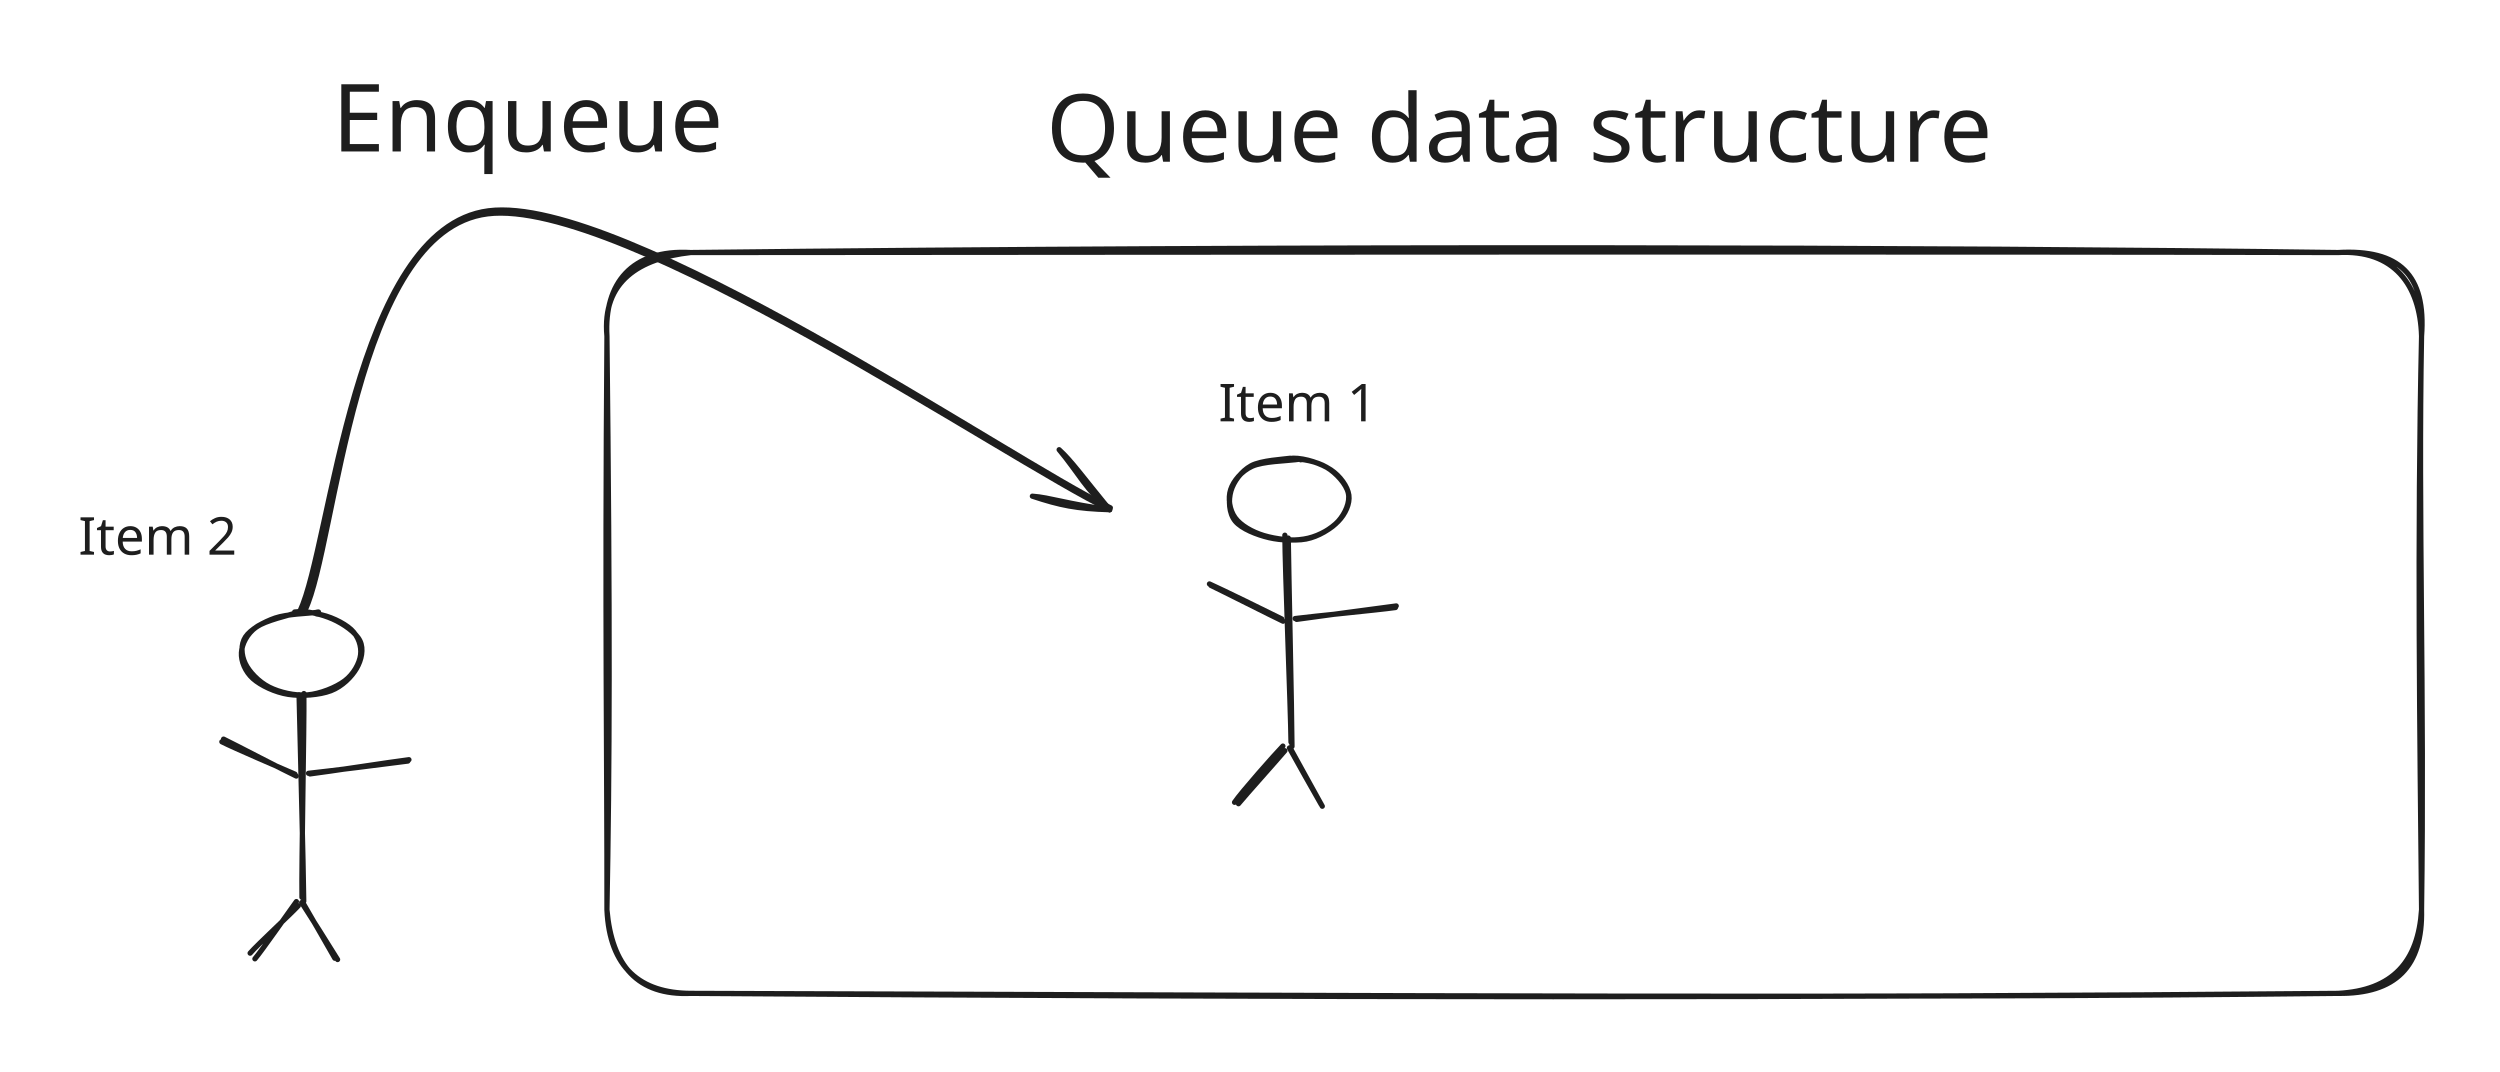
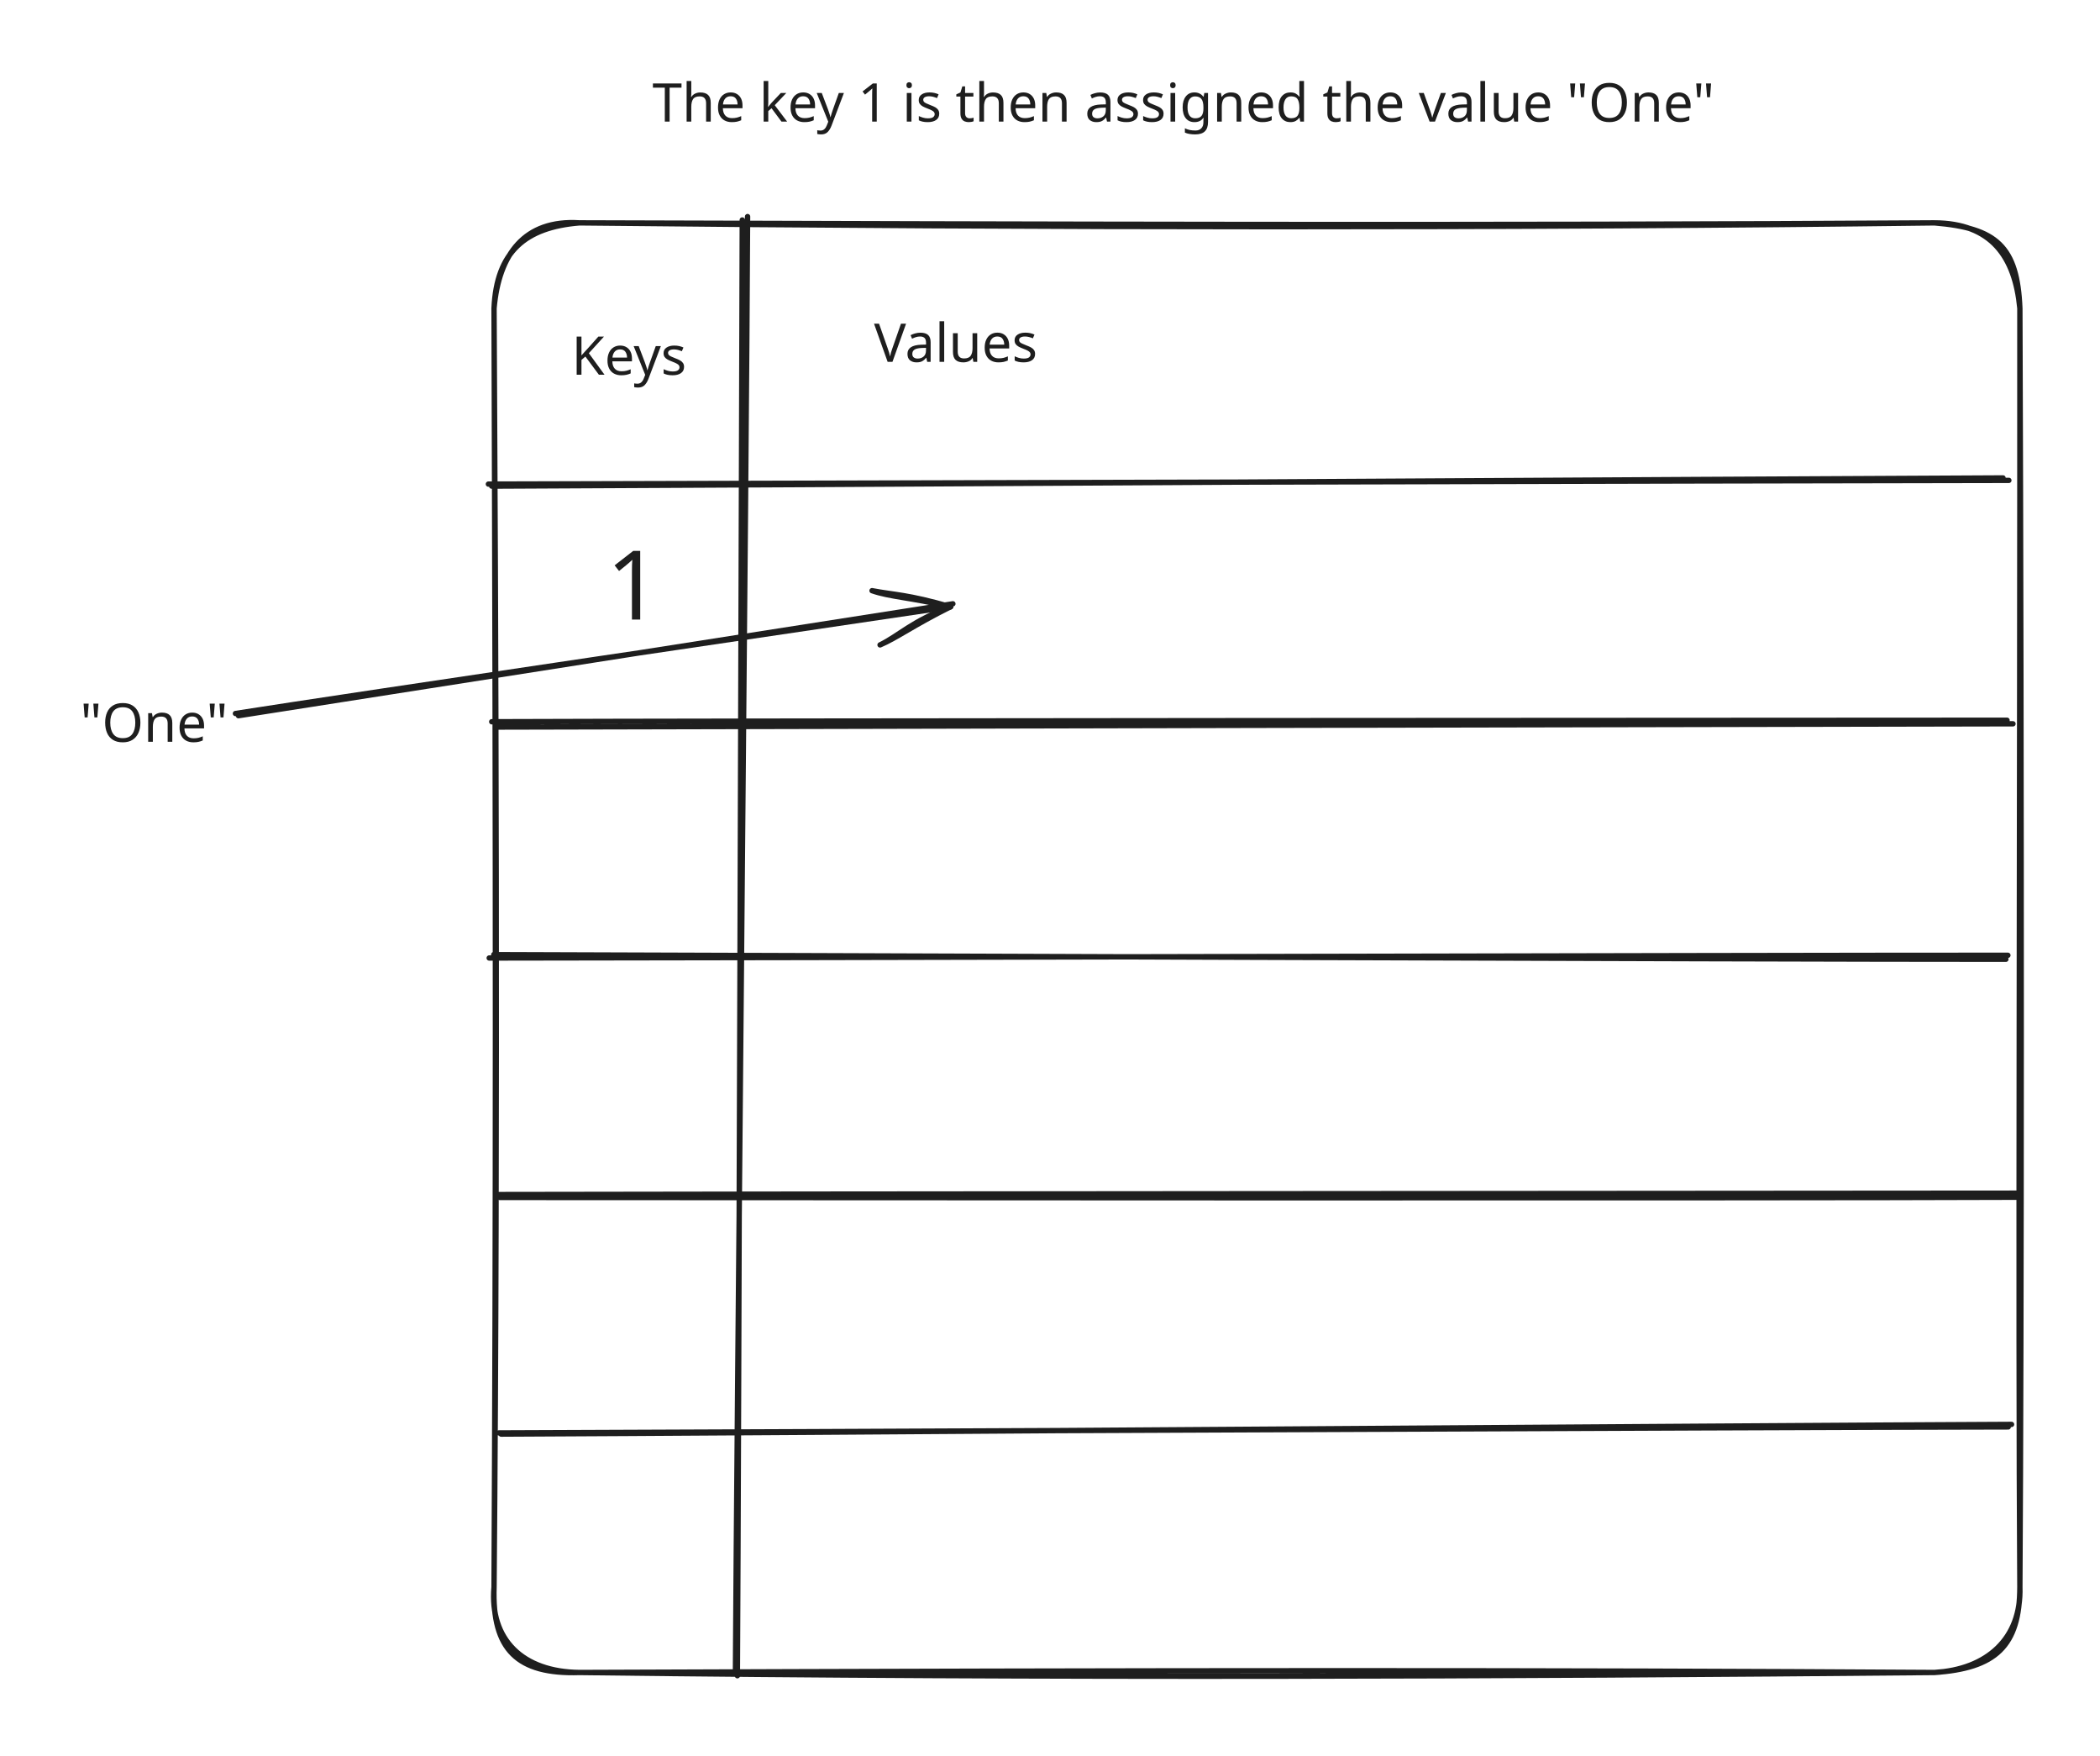
- <svg xmlns="http://www.w3.org/2000/svg" version="1.1" viewBox="0 0 956.124 409.917" width="956.124" height="409.917">
+ <svg xmlns="http://www.w3.org/2000/svg" version="1.1" viewBox="0 0 786.322 657.315" width="786.322" height="657.315">
  
-   eyJ2ZXJzaW9uIjoiMSIsImVuY29kaW5nIjoiYnN0cmluZyIsImNvbXByZXNzZWQiOnRydWUsImVuY29kZWQiOiJ4nO2bW1PjuFx1MDAxMoDf+Vx1MDAxNVx1MDAxNOd18Op+2beQYVx1MDAwMsNwh1x1MDAwMXJqa8skTuKJY1x1MDAxYtvhtsV/35aB2Lk4XHScJHhO4alcdTAwMWFcdTAwMTJJlmV1f61utfLP2vr6RvJcdTAwMTA6XHUwMDFif65vOPdccttzm5F9t/HFlN86UexcdTAwMDY+VJH0e1x1MDAxY/SjRtqykyRh/OdcdTAwMWZ/2GFotd3kOlxiulYj6D3f5nhOz/GTXHUwMDE4XHUwMDFh/lx1MDAxN76vr/+T/p97UOLcJ2nbtDT3XHUwMDE4SkdLXHUwMDBmXHUwMDAyP30kxlx1MDAwMmuCmNCDXHUwMDE2bvxcdTAwMTVcdTAwMWWVOE2obtle7GQ1pmijXHUwMDE1hd522yZVUq2x21jvbSWP37PHtlxczztNXHUwMDFlvHREcVx1MDAwMC+e1cVJXHUwMDE0dJ1cdTAwMGK3mXRe3z5XXnRXXHUwMDE09NtcdTAwMWTfic2b40FpXHUwMDEw2lxyN3kwZVxiXHJKbb+d9pGV3MM3oaXFuGRcdTAwMDJJTCRlWS/mfqK0JVxiU4pcbo4lpWxkXFzVwFx1MDAwYlwiM67/YMf8y0Z2bTe6bVx1MDAxOJ7fXHUwMDFjtElcItuPQztcdTAwMDJJZe3uXt6YIWRRzpXmWlx1MDAwYqSp5IMmXHUwMDFkx213XHUwMDEy0yYri51UXGLYtEQoP2zz0HC3merCX9nUR3bP2TW3+H3Py8+f33yZv6GKa1OxnVOrrKt+2LSfVVx1MDAwMEukXHUwMDExYVx1MDAxY1x0idWg3nP97mh3XtDoTtCaVuAnp+6jkVxuXHUwMDE1Q6Xf7J7rPVxmSTVVYZjG477Td9ZhXGb2Olxiod9I+lFu3k2riue2jXJveE5rWOtcdTAwMTNcdTAwMTd4XHUwMDFiVCdBmNU24Km26zvR+CxcdTAwMDWR23Z92zuba1x1MDAwNPD+zs6ryLBFeE4nYsfUmtfFaeHTl8m4Rk4jedbXXHTMXHUwMDAylYXMXHUwMDEyTYRCXHUwMDFjZdM2i9nT7UonuehcdTAwMWNv1fd+7t1cdTAwMWXtXfVEXFwpN7Oc6CnMUk4sojGXSFxiyjjBfGRgi4NW6MwgXGYoJYpaXHUwMDE0LslcdTAwMTChLFx1MDAwZvIrtJxqMDsss6vvZvZVcTLVoS8lT6tBeapcdTAwMTY7nueG8URcdTAwMWRcdTAwMDZrWqTDgmuMuXjDsuM/8Hr75Ohbq/U1jrbRjXTq3n25VZjCwpJcdTAwMWFujWB1XHUwMDAxXuWQXHUwMDBlM6jWSDCtXGJSknK8NFx1MDAxNWZiXFyDKU5cdTAwMTWYUY644nqSXG5cdTAwMGKBmaRcdTAwMDTxZegwma3Dg3uyu1x1MDAwN+pAmifhUf2m46DavqBcdTAwMGZ74U7jIFx1MDAxM96QhtpRXHUwMDE03G1cZmqeXj6tjJB0NZiEXHUwMDA3xUV4MFx1MDAwZVZcdTAwMDdcdTAwMTRjflx1MDAwYl+r7Pd/XFxcdTAwMWU/fKe3XHUwMDBl2avzi4Mq65dcdTAwMWJcdTAwMGaGiUVcdTAwMDVcdTAwMDDCOSNaIzVEXHUwMDA3J8jikmLOJFwiSnK5NDqQJeBSXHUwMDEyYVxmUp/kk0lV1ORcdTAwMDVcdTAwMTWCpFx1MDAxMjDGnKO9WlSW4rnFiVx1MDAxZCVbrt90/fboLY7fLKjx7DipXHUwMDA2vZ6bwDCOXHUwMDAy109GW6T9VlxmlVx1MDAxZMdcdTAwMWWbXHUwMDBi6LmwLjTdXHLbhuzTeqZf6ZfB57++TG5dIFRzjUk862wt//etzDNduCRiyiQoel6HZkFvbzaPt+JKZfvC33rca+qrINg8LDv01EKUXG5NuCFb84wl04FAq6JcdTAwMWWMj5Ewh/WXYYZcdTAwMDSZwD3JzctrLCaNhJj+XHUwMDA0/fdcdTAwMDG9WNTmXCIku/9/Ylx1MDAxYuL6XCK2wYfiXHUwMDAy3KycXHUwMDA3OIvt5q9ft3eP58f1WlxcJ9+5zy/cw1q52aaaWkJj4zVcblx1MDAwNUo5XHUwMDFjslx0gi2MONYmbFIk55MuXHUwMDFjbZm6tlx1MDAxMCcrRVx1MDAxNJ5ENlx1MDAwNtdcdTAwMWIu8NBcdTAwMDVTXHUwMDEz4zdccrZcdIzU54r+O4FeJHhzbY7JfFHco8LtVVx1MDAwZVx1MDAxYyBKVKZes7Bn9Vv99+XR9cVmv352cvlw5tq7uNzYM8ynhbmcY4tQrVx1MDAxODhSjGu2vJ1cdTAwMWGaMZFtp87y3DGCRVx1MDAwMeeNxCfnZec8XHUwMDEztLk2R2W8IK5cdTAwMDVFo6WvXFwrwalcdTAwMTRvic93LsP+r/Zd2/l+fnZ/clx1MDAxMVx1MDAxZdV+NY7KzTVVxFKISC1cYlCCyVxi1lRZXHUwMDEyg5XVQI8gYnlYk1x0WGNatMS/cE2RMmSLXHUwMDA15Ew+sV5cdTAwMTHWZFxi6zFcdTAwMTG/XHUwMDEx6+dtv1x0XFxcdTAwMTNcXOinYyGQJCxcdTAwMWaVzlx1MDAwMnv6RmQpwU433lx1MDAxNDCtXHUwMDE4olLm8lx1MDAxYs/b0sqikmnNXGLUcba8bWlgdObWXHUwMDFi5nhGokXD3VLyki7gSmbO4ftJz1xy7OVcdTAwMTjA7lx1MDAxY0lcdTAwMTHz0kGjb0a5iSxcbs5cdTAwMTeRXHUwMDA0aVx1MDAwNSpOOZK5Zm07NKO2OCXgXHUwMDFmc1x1MDAwZbOtqCBy7O1XZmVG8V2ooZHTtv42x1RupjtSqMdpf1RcdTAwMTZ1N5dcdTAwMWQrOtWBcaF7glx1MDAwNZNcdTAwMTRcdTAwMTboNySIXHUwMDBmb1x1MDAwMkZcdTAwMGVr3k9cdTAwMTfb+6JGvsrTkrsnjLApVlxmYi5cYkpcdTAwMTRcdTAwMDVdXHUwMDE3XHUwMDAy1J0uzz/BXGZbIHjNpKBYUT4pXzx+qoNRzoxbtYD9hd/lUMe2f2NcdTAwMGVVrPZcdTAwMWPH2ENcdTAwMTdxdGNa0rt4XHUwMDE3kFx0pDVcdTAwMDTK829cdTAwMDLe1OTe+VHdblx1MDAwNNWrw7jfvnLdb7zcWEohLaRcdTAwMTBcdTAwMTWwgDAk6HBWj1FkabPvj5SAoDs3VyXJeXMmNMNcdTAwMTSVMW7AsITzvFx1MDAxZS8jKy2Kd7MwmFvFJMPzZ6hcdTAwMGXvXHUwMDBlt8KdqKfOJW9eeFdb1ejhtuRcbmxObZj0XHUwMDEzU1xcXHUwMDExxEa8Y4EtgWExh1x1MDAwNZZcdTAwMTNcdTAwMDH+8dI0eFx1MDAwMXlpzDlDiH/cXHUwMDExjkWqc5Fz/P9cdTAwMTZcdTAwMDZ/RF6ai+KYmFJcdTAwMDLWXFyI+b3JsG778raShOd271xcXHUwMDFm3n2NXHUwMDFmXHUwMDEzt+TUa2SBYZNcdTAwMTgroTWh2ZPTzS42Qv3ynMn3paVcdTAwMDUoXHUwMDA0WtZxw0/Ol8L5itLSeXBH0eZcdTAwMTJcdTAwMTZcYs7egPZdTZzdX9T9g253v969j1rfq3ZQcrQlxGdcdTAwMTJcdTAwMGJqNjWooiP72IJYmHFcdP4gaCtWS0R7XHUwMDAxaWktXHUwMDExvFx1MDAwZf3k/Hfi/GOy0jnlXHUwMDE5xVx1MDAxZXEgX+e1aFx1MDAxNvZcdTAwMDeV28dDXHUwMDFk78nz89hB/Z81XHUwMDEy/1x1MDAxZJdcdTAwMWN7TadcdTAwMDWimlhEIVx1MDAwNsGgXHUwMDEwIFx1MDAxODoyro/NSpsyhnn+4MAn52XnfDVZaVxiTIu4Jlx1MDAxOCOhdH5cdTAwMDdq5nFcdTAwMTP71K92eyw+OW+xw9ZONdxroZJzLZCFjSHlnFxuQsRIfC4heueUwaRcdTAwMDP1JL/ZVoq8NNZEcKpVKVx1MDAxM9OfZE8me7GJ6cKf6U47PqphXHTTev6d4/3L01x1MDAxZn1R3alw9mOnXHUwMDFiXHUwMDFjd/qt+nHZwVx1MDAxZZnYYbBRYVwieNE/+MNcdTAwMTbBWkNkxFx1MDAxOJ2czpnAtWBcdTAwMTiGzXL25lx1MDAwM/I5WLGc8X9fPoegodIp+ZzdxOmt51x1MDAwZSeuXCKdM/rMubI5WL5cdTAwMGJIXlx1MDAxYziDpVx1MDAwNCjzP1x1MDAwM5h5nvv0WuOd0L+P5G6993jT2uE3Jf9cdC4lhVx1MDAxMWtKJCeFi92CkZTIQlRrJjnSUkDIPlx1MDAwZpLgXHUwMDBlSY00llx1MDAxZppiJVx1MDAwMvN3XHUwMDFkXHUwMDAxeT+S5Fx1MDAwM5Ak70Ry7WXR3bDD8DSBuVx1MDAxYvg1ICy3+TJcdTAwMDHZ8zduXedua7r6rL2gbqByUkfpae3pX1x1MDAxYep2WCJ9
+   eyJ2ZXJzaW9uIjoiMSIsImVuY29kaW5nIjoiYnN0cmluZyIsImNvbXByZXNzZWQiOnRydWUsImVuY29kZWQiOiJ4nO2aW3PaOFx1MDAxNMff8ylcdTAwMTj2dXF1dFffkuaeJr0kaS67O1x1MDAxOVx1MDAwN1xmuFx1MDAxONu1TS670+++xyZFxkBKM5BlZ3CnXHUwMDAxJNk61vn/dI5k/7NRq9Wzx9irv63VvYemXHUwMDFi+K3Eva//npffeUnqRyFW0eJ3XHUwMDFhXHKSZtGym2Vx+vbNXHUwMDFiN46djp/dRlHPaUb94Wle4PW9MEux4Vx1MDAxZvi7Vvun+FvqKPGamVx1MDAxYnZcdTAwMDKvOKGosn0xLqulJ1FY9Cu4XHUwMDAyyrWGUVx1MDAwMz/dxu4yr4W1bTdIPVuTXHUwMDE31Vx1MDAxYmdX71x1MDAxYWHnXHUwMDAzOz2U3y51u/316u7Y9tr2g+A0e1xmXG6r0lxib97WpVlcdTAwMTL1vFx1MDAwYr+VdX+MQKl81llJNOh0Qy/N796aXHUwMDE5xW7Tz1x1MDAxZfMyQkalwyF4W7MlXHUwMDBm+EtS4lx1MDAxOK2N5sA5KLCjUZyvtUMlSCOMMpwppSqGvYuCKMlccvtccrz8nzXt1m32Omhf2Fx1MDAxYbXJXHUwMDEyN0xjN0F32Xb3T7csXHUwMDE0OFxmXHUwMDBmxVx0ZdiVXHUwMDE4teh6fqebXHUwMDE1XHUwMDBloY7EQytcdTAwMDJoqtbWXHUwMDE4r/BcdFx1MDAxMNBSMVlyWW5CfNAq5PGX9UTi9r2D/JRwXHUwMDEwXHUwMDA05eFcZltPw/lDRlZI7Knku73HvP1OSYC2h0HccodCXHUwMDAxRVxmYYRTo4hcdTAwMWTdwFx1MDAwZnvV7oOo2bPa2ij1NaFpPH2qnDnns+SsmFx1MDAwMG7Ql3PLuX9M9/ejm1x1MDAwNpBcdTAwMDdxJq7o39nZfrLaclbAXHUwMDFkRilcdTAwMDdDXHRVUrCKnJUjjCBINudEy6pdi1PzUKhcdTAwMTSxkVx1MDAwMj+maZk7XHUwMDA0XHUwMDBmXHUwMDEwVGilXHJUtWy0XHUwMDAwoSSoZUiZvq6US8PsJtmWXHUwMDFmtvywUz3FXHUwMDBiWzNqXHUwMDAyN83eRf2+n6FcdTAwMTlcdTAwMWYjP8yqLYrrbiZJdN/13ImxwCvPrIvzy9ngkVx1MDAxZvZbzaqr+DH6/tfvU1s3Zrg9PyZcdTAwMWNuL7ZR/vxV4lx1MDAxOVx1MDAxM9XSXHUwMDFmxFPCjaRMMkvBz5B3P3f619utK1x1MDAxNfSPt0867ELstfhqIy/BOFJcYqlcdTAwMDCE0KjPMeSplnlcdTAwMDRTVHJcdTAwMTQtXGJTsWuBXHUwMDAxTKpcIoBcdTAwMDHFeEo12Fx1MDAxMVx1MDAxOEFcdTAwMGbjXHKs40bxi1xiKjFcdTAwMDJaK9fQrzr0M/2eXHUwMDFmjarLXHUwMDE3RD2XM9NWyYVcdTAwMDGQZP601dz2L77tti6vPrb63YNN6vUukrNcdTAwMTWHnoJcdTAwMDNESW1cdTAwMTQzXHUwMDE0bNKTn86UdMBcYlx1MDAwMUpcdTAwMTkhpVpp5qVBX2IyayvWyK+Rn4Z8SV3V1N6g1OkvhPn2o3CjW/6xXHUwMDE5fLqMvr6/Pzu83/tcdTAwMWYsVJF4JfA/Llx1MDAwZithnkvmYD5cdTAwMGb5XHUwMDFhlVJGRMWulUJcdTAwMWWExERcdTAwMDWXIevcfs3888m91NXSUXJcdTAwMGa4hKWY8Vp5/Yz6rV52mF2Lw51oXHUwMDEw7W5+3Vx1MDAxOTT3L71Vp546XHUwMDA171x1MDAxMsE3jNrhyM9cdTAwMTeC5YGeo28kXHUwMDExXHUwMDAwK1x1MDAxZOhBcC11aZJeM79mfirzpFr6g3nDRL65yedHvmdEfNPgjS9tf+vTZlx1MDAxNzJ5XHUwMDE0vVt95DlcdTAwMDdcIlx1MDAxMXoqXHUwMDA12Jt9LFY3xFx1MDAxMVRrRpRmhlx1MDAxYl6xa6WQV0DBcLbO7dfMXHUwMDBmmc+8h2xcdTAwMWHzIGbGeVxcyVx1MDAwYiZcYqPzr+ffv+fX5+dfXHUwMDFlWnTv+m6nfXxzkTSyXHUwMDE1h56b4jFcdTAwMTRlgPKEyr49pabYt0fgtUDhwvLSe85cdTAwMWPOTL5tIPP+SoiMqJ/k3Fx1MDAxOFx1MDAwZYoruYBtu7GK11x1MDAwMbpcdTAwMWSF2an/93DHeKx01+37weOYU1x1MDAwYlx1MDAwNeMgXHUwMDFleY9pfax0M/A7YVx1MDAxMdi89rjIM7/pXHUwMDA2o+osim1tXHUwMDEze3ExXHUwMDEwJpOjXHUwMDEyJX7HXHUwMDBm3eBsao959Ny383DJJ7du6lx1MDAxNbE1XHUwMDFmmlx1MDAxN9FIXHUwMDAxqqUjXHUwMDFhXHUwMDA1M1xmXHUwMDA00fM/RWvvq1C+T2l8s8OPzreussOmXnFcdTAwMWFcdTAwMTWupqk0hFxiXHIghe14XGIjd9Sr7KhL6lx1MDAxMINsXHSCebMwU59cdE/CSHFcdTAwMDZRXHUwMDE0M4NcdTAwMDVE3f9cdTAwMGKNX9xg4L0yj9U+l0kklLZ7KkQyI43kms9cdTAwMGbkTvS5I47UoTnevD65ivcuQ1x1MDAxYa76Mlx1MDAxOFEwuNxXqC4jiansd1x1MDAxM+1oTElwgWkk00bLimGLQ9I4SlxiNEFcdTAwMTHM0EHIKUkxnyBSSENB81x1MDAwNbyU8XJcdTAwMWVcdTAwMTkunXRZqy/gkcmx0md4hNdFXHUwMDExfpFCXHUwMDA2L4uLenaWyiFcdTAwMWZpXGaOc2N4clwi7q5uznd3tHvX6ibbn7iXqlx1MDAxNcdQXHUwMDEzhyomKcGknEs9vlx1MDAxYlx1MDAwNYxcdTAwMTdcdTAwMThcIoeAs5KumLXAXHUwMDFjlYIzXHUwMDA24VxccVx1MDAxMdAkMILy/zRLXHUwMDE1mlxiUVbrUuPiWder9bzHXHUwMDFh1Py0lnW9sOamKcLmtfJftbs8hNX+rH9cYr0/66+L7MssW2aMVdWyXHUwMDEx26ClNkBLr1wi/Yztz/So/3Uv26bZpjiNv102di4jsdpsl5+oXHUwMDE3QVUu711Hrlx1MDAxY1x1MDAwMznAUlx1MDAwMPZT2rd+hl90XHUwMDAy1Vx1MDAwNrPgZeP7VFEr7TmNXHUwMDFjm6V9qj/cdOJt+u1D52CXqsG5O7rBMZ25+XZNfVTz/enbc5NcdTAwMDNmzVx1MDAxMspiX+rk8J9wv1x1MDAxNKSHQz2FaTHz3TDGQFNCfoHp512/kkxjsJvxwvDwNVx1MDAxMTrjjeOFv1xyWkpcdTAwMDZsnkzGbFNTXHUwMDE2spjLXHUwMDBiaugqPiZ+MaqV7eOSYU9v8lx1MDAxZsxcdTAwMTFBXG64m4Pcylx1MDAwNnFw/Fx1MDAxNCZBjDCDy24mZKlZx41cdTAwMGKpOIrnXHUwMDEzLZOEiTxlmrj7V9u6rtK60N3rktLyozEhMnuBjfJnPjtcdTAwMTeXrLtxfJqhs0e+QdH5rafJ1d5X/c737ree52DjaXzzucErVPh94/u/XHUwMDBljkNcdTAwMTEifQ==
  <defs>
    <style class="style-fonts">
      @font-face {
        font-family: "Virgil";
        src: url("https://unpkg.com/@excalidraw/excalidraw@undefined/dist/excalidraw-assets/Virgil.woff2");
      }
      @font-face {
        font-family: "Cascadia";
        src: url("https://unpkg.com/@excalidraw/excalidraw@undefined/dist/excalidraw-assets/Cascadia.woff2");
      }
      @font-face {
        font-family: "Assistant";
        src: url("https://unpkg.com/@excalidraw/excalidraw@undefined/dist/excalidraw-assets/Assistant-Regular.woff2");
      }
    </style>
  </defs>
-   <rect x="0" y="0" width="956.124" height="409.917" fill="transparent" />
-   <g transform="translate(400.1241 33.91658) rotate(0 200.1779 22.5)">
-     <text x="0" y="0" font-family="Virgil, Segoe UI Emoji" font-size="36px" fill="#1e1e1e" text-anchor="start" style="white-space: pre;" direction="ltr" dominant-baseline="text-before-edge">Queue data structure</text>
-   </g>
-   <g stroke-linecap="round" transform="translate(232.1241 96.58326) rotate(0 347 141.6667)">
-     <path d="M32 0 C274.94 -0.2, 516.39 -0.38, 662 0 M32 0 C269.81 -2.72, 508.22 -2.1, 662 0 M662 0 C683.43 -1.19, 693.46 12.36, 694 32 M662 0 C685.49 -1.37, 695.79 8.52, 694 32 M694 32 C692.71 101.48, 695.15 167.89, 694 251.33 M694 32 C692.29 109.53, 693.35 185.51, 694 251.33 M694 251.33 C694.5 273.03, 684.19 283.62, 662 283.33 M694 251.33 C692.74 271.11, 683.07 282.25, 662 283.33 M662 283.33 C490.31 285.27, 318.28 284.23, 32 283.33 M662 283.33 C465.19 285.07, 268.5 284.98, 32 283.33 M32 283.33 C11.76 284.21, 1.85 272.75, 0 251.33 M32 283.33 C12.76 283.23, 0.98 273.56, 0 251.33 M0 251.33 C0.07 194.9, -0.84 141.34, 0 32 M0 251.33 C1.03 196.89, 1.22 141.51, 0 32 M0 32 C-1.14 11.71, 9.46 -1.3, 32 0 M0 32 C-1.96 10.87, 12.64 2.19, 32 0" stroke="#1e1e1e" stroke-width="2" fill="none" />
-   </g>
-   <g stroke-linecap="round" transform="translate(92.36704 234.1982) rotate(0 23 15.66667)">
-     <path d="M20.32 -0.14 C24.8 -0.79, 30.7 0.72, 34.87 2.56 C39.03 4.4, 43.78 7.73, 45.3 10.88 C46.83 14.02, 45.87 18.24, 44.01 21.43 C42.16 24.61, 38.54 28.32, 34.18 29.98 C29.83 31.64, 22.85 32.15, 17.88 31.37 C12.91 30.6, 7.37 28, 4.38 25.34 C1.4 22.67, -0.25 18.66, -0.04 15.38 C0.17 12.09, 2.11 8.18, 5.62 5.64 C9.14 3.1, 18.35 1.08, 21.04 0.15 C23.72 -0.78, 21.73 -0.16, 21.73 0.03 M28.73 0.6 C33.32 1.17, 39.12 3.95, 41.92 6.55 C44.72 9.16, 45.94 12.97, 45.53 16.24 C45.13 19.51, 42.86 23.63, 39.47 26.19 C36.09 28.74, 30.03 31.17, 25.22 31.56 C20.4 31.96, 14.53 30.59, 10.57 28.58 C6.6 26.57, 2.93 22.71, 1.42 19.51 C-0.09 16.31, -0.38 12.29, 1.52 9.4 C3.42 6.51, 8.36 3.73, 12.83 2.17 C17.31 0.62, 25.8 0.38, 28.38 0.05 C30.96 -0.28, 28.32 -0.19, 28.33 0.19" stroke="#1e1e1e" stroke-width="2" fill="none" />
+   <rect x="0" y="0" width="786.322" height="657.315" fill="transparent" />
+   <g stroke-linecap="round" transform="translate(184.989 83.43181) rotate(0 285.6667 271.3333)">
+     <path d="M32 0 C202.6 0.51, 373.01 1.07, 539.33 0 M32 0 C207.14 1.87, 383.04 1.97, 539.33 0 M539.33 0 C562.65 1.93, 570.38 8.77, 571.33 32 M539.33 0 C560.6 0.1, 569.5 12.58, 571.33 32 M571.33 32 C571.41 220.42, 570.63 408.19, 571.33 510.67 M571.33 32 C572.04 220.04, 571.96 408.56, 571.33 510.67 M571.33 510.67 C571.96 530.05, 558.95 541.56, 539.33 542.67 M571.33 510.67 C571.26 532.98, 562.16 541.11, 539.33 542.67 M539.33 542.67 C375.54 544.17, 210.74 544.89, 32 542.67 M539.33 542.67 C397.43 541.77, 256.36 541.81, 32 542.67 M32 542.67 C10.68 542.47, -1.71 530.32, 0 510.67 M32 542.67 C8.72 543.42, -0.8 534.19, 0 510.67 M0 510.67 C1.56 328.12, 0.6 146.69, 0 32 M0 510.67 C0.67 377.52, 0.71 245.01, 0 32 M0 32 C0.92 10.72, 11.79 1.64, 32 0 M0 32 C1.79 11.75, 11.34 -1.3, 32 0" stroke="#1e1e1e" stroke-width="2" fill="none" />
  </g>
  <g stroke-linecap="round">
-     <g transform="translate(115.0337 264.8648) rotate(0 0.3333435 39.33334)">
-       <path d="M-0.66 0.93 C-0.41 14.24, 1.04 67.01, 1.14 79.82 M1.19 0.38 C1.36 13.38, 0.23 65.26, 0.45 78.31" stroke="#1e1e1e" stroke-width="2" fill="none" />
+     <g transform="translate(278.3224 82.76517) rotate(0 -1.333313 272)">
+       <path d="M-0.39 -0.42 C-0.69 90.35, -1.68 454.01, -2.22 544.55 M1.6 -1.69 C1.23 88.73, -2.46 451.85, -2.94 542.72" stroke="#1e1e1e" stroke-width="2" fill="none" />
    </g>
  </g>
  <mask />
  <g stroke-linecap="round">
-     <g transform="translate(115.7004 344.8648) rotate(0 6.333328 11)">
-       <path d="M0.22 0.53 C2.33 4.06, 10.24 17.95, 12.35 21.61 M-0.33 0.33 C1.98 3.88, 11.26 18.56, 13.41 22.11" stroke="#1e1e1e" stroke-width="2" fill="none" />
+     <g transform="translate(183.6557 181.4318) rotate(0 283.6667 -0.6666565)">
+       <path d="M0.44 0.55 C94.9 0.2, 472.02 -2.13, 566.35 -2.52 M-0.78 -0.21 C94.07 -0.42, 473.61 -1.53, 568.54 -1.6" stroke="#1e1e1e" stroke-width="2" fill="none" />
    </g>
  </g>
  <mask />
  <g stroke-linecap="round">
-     <g transform="translate(96.3583 365.3969) rotate(0 8.666656 -9.999969)">
-       <path d="M-0.7 -0.86 C2.18 -4.21, 14.71 -15.69, 17.73 -19 M1.13 1.31 C3.84 -1.86, 14.4 -17.08, 16.99 -20.59" stroke="#1e1e1e" stroke-width="2" fill="none" />
+     <g transform="translate(185.1077 271.3656) rotate(0 283.6667 -0.6666565)">
+       <path d="M-0.99 -1.18 C93.34 -1.56, 471.62 -1.7, 566.4 -1.74 M0.7 0.81 C95.35 0.55, 474.22 -0.25, 568.63 -0.41" stroke="#1e1e1e" stroke-width="2" fill="none" />
    </g>
  </g>
  <mask />
  <g stroke-linecap="round">
-     <g transform="translate(118.367 295.5315) rotate(0 19 -2.333344)">
-       <path d="M0.18 0.46 C6.57 -0.31, 31.75 -4.22, 38.03 -4.99 M-0.39 0.22 C5.96 -0.45, 31.31 -3.59, 37.61 -4.46" stroke="#1e1e1e" stroke-width="2" fill="none" />
+     <g transform="translate(184.1078 359.0323) rotate(0 283.6667 -0.6666565)">
+       <path d="M-0.93 -0.4 C93.85 -0.44, 472.81 -1.46, 567.72 -1.42 M0.78 -1.66 C95.53 -1.4, 472.37 0.11, 566.97 0.07" stroke="#1e1e1e" stroke-width="2" fill="none" />
    </g>
  </g>
  <mask />
  <g stroke-linecap="round">
-     <g transform="translate(85.46948 283.0045) rotate(0 14 6.666656)">
-       <path d="M0.03 -0.33 C4.64 1.9, 23.1 11.58, 27.85 13.8 M-0.62 0.69 C3.89 3.01, 22.5 10.95, 27.35 13.07" stroke="#1e1e1e" stroke-width="2" fill="none" />
+     <g transform="translate(186.7744 448.3656) rotate(0 283.6667 -0.6666565)">
+       <path d="M0.38 -0.09 C95.29 -0.05, 474.13 0.22, 568.53 -0.18 M-0.87 -1.18 C94.06 -1.41, 473.78 -1.6, 568.2 -1.69" stroke="#1e1e1e" stroke-width="2" fill="none" />
    </g>
  </g>
  <mask />
  <g stroke-linecap="round">
-     <g transform="translate(115.0488 232.6667) rotate(0 154.3333 -75.66669)">
-       <path d="M-0.32 1.02 C11.63 -24.2, 20.14 -145.47, 71.79 -152.05 C123.44 -158.62, 270.1 -57.55, 309.6 -38.46 M1.71 0.51 C13.6 -24.51, 20.16 -144.51, 71.43 -150.88 C122.7 -157.25, 269.72 -56.8, 309.33 -37.73" stroke="#1e1e1e" stroke-width="2" fill="none" />
-     </g>
-     <g transform="translate(115.0488 232.6667) rotate(0 154.3333 -75.66669)">
-       <path d="M279.78 -42.9 C290.45 -39.37, 296.58 -38.11, 309.33 -37.73 M279.78 -42.9 C286.46 -42.42, 292.94 -39.95, 309.33 -37.73" stroke="#1e1e1e" stroke-width="2" fill="none" />
-     </g>
-     <g transform="translate(115.0488 232.6667) rotate(0 154.3333 -75.66669)">
-       <path d="M290.02 -60.68 C297.46 -51.76, 300.47 -45.07, 309.33 -37.73 M290.02 -60.68 C294.6 -56.55, 298.96 -50.4, 309.33 -37.73" stroke="#1e1e1e" stroke-width="2" fill="none" />
+     <g transform="translate(186.4411 535.6989) rotate(0 283.6667 -0.6666565)">
+       <path d="M1.19 1.16 C95.59 0.76, 472.41 -2.06, 566.76 -2.47 M0.36 0.72 C94.51 0.44, 471.16 -1.42, 565.52 -1.53" stroke="#1e1e1e" stroke-width="2" fill="none" />
    </g>
  </g>
  <mask />
-   <g transform="translate(127.0488 30) rotate(0 70.50597 22.5)">
-     <text x="0" y="0" font-family="Virgil, Segoe UI Emoji" font-size="36px" fill="#1e1e1e" text-anchor="start" style="white-space: pre;" direction="ltr" dominant-baseline="text-before-edge">Enqueue</text>
+   <g transform="translate(213.9889 124.7652) rotate(0 21.71998 12.5)">
+     <text x="0" y="0" font-family="Virgil, Segoe UI Emoji" font-size="20px" fill="#1e1e1e" text-anchor="start" style="white-space: pre;" direction="ltr" dominant-baseline="text-before-edge">Keys</text>
  </g>
-   <g stroke-linecap="round" transform="translate(469.7471 175.2388) rotate(0 23 15.66667)">
-     <path d="M24.75 -0.01 C29.52 -0.06, 35.65 2.08, 39.21 4.43 C42.77 6.78, 45.66 10.81, 46.13 14.1 C46.6 17.39, 44.78 21.37, 42.04 24.17 C39.31 26.98, 34.48 30.02, 29.74 30.92 C25 31.82, 18.14 30.93, 13.62 29.57 C9.1 28.21, 4.73 25.68, 2.62 22.75 C0.5 19.82, -0.18 15.26, 0.91 11.98 C1.99 8.71, 5 5, 9.11 3.1 C13.21 1.2, 22.41 1.02, 25.52 0.6 C28.62 0.19, 27.73 0.38, 27.72 0.62 M23.69 0.3 C28.24 0.08, 33.86 1.27, 37.56 3.44 C41.27 5.62, 45.15 9.93, 45.91 13.36 C46.68 16.79, 44.7 21.15, 42.14 24.03 C39.59 26.9, 35.03 29.53, 30.6 30.59 C26.18 31.65, 20.27 31.49, 15.61 30.4 C10.95 29.31, 5.07 27.01, 2.64 24.04 C0.21 21.06, 0.02 16.06, 1.03 12.54 C2.05 9.01, 4.93 4.99, 8.71 2.9 C12.49 0.81, 21.32 0.38, 23.71 0.02 C26.11 -0.34, 23.13 0.42, 23.08 0.75" stroke="#1e1e1e" stroke-width="2" fill="none" />
+   <g transform="translate(327.269 119.9318) rotate(0 31.04997 12.5)">
+     <text x="0" y="0" font-family="Virgil, Segoe UI Emoji" font-size="20px" fill="#1e1e1e" text-anchor="start" style="white-space: pre;" direction="ltr" dominant-baseline="text-before-edge">Values</text>
+   </g>
+   <g transform="translate(226.9403 204) rotate(0 4.877998 22.5)">
+     <text x="0" y="0" font-family="Virgil, Segoe UI Emoji" font-size="36px" fill="#1e1e1e" text-anchor="start" style="white-space: pre;" direction="ltr" dominant-baseline="text-before-edge">1</text>
+   </g>
+   <g transform="translate(244.2736 30) rotate(0 210.7998 12.5)">
+     <text x="0" y="0" font-family="Virgil, Segoe UI Emoji" font-size="20px" fill="#1e1e1e" text-anchor="start" style="white-space: pre;" direction="ltr" dominant-baseline="text-before-edge">The key 1 is then assigned the value "One"</text>
+   </g>
+   <g transform="translate(30 262.1701) rotate(0 23.95998 12.5)">
+     <text x="0" y="0" font-family="Virgil, Segoe UI Emoji" font-size="20px" fill="#1e1e1e" text-anchor="start" style="white-space: pre;" direction="ltr" dominant-baseline="text-before-edge">"One"</text>
  </g>
  <g stroke-linecap="round">
-     <g transform="translate(492.4137 205.9054) rotate(0 0.3333435 39.33334)">
-       <path d="M0.29 -0.12 C0.44 13.03, 1.66 66.27, 1.71 79.56 M-1.02 -1.22 C-1 11.54, 1.18 64.74, 1.32 77.91" stroke="#1e1e1e" stroke-width="2" fill="none" />
+     <g transform="translate(88.66669 267.5035) rotate(0 134 -20.33334)">
+       <path d="M0.62 0.42 C45.41 -6.65, 223.71 -34.51, 268.13 -41.47 M-0.51 -0.4 C44.19 -7.43, 222.24 -33.69, 267.25 -40.36" stroke="#1e1e1e" stroke-width="2" fill="none" />
+     </g>
+     <g transform="translate(88.66669 267.5035) rotate(0 134 -20.33334)">
+       <path d="M240.86 -26.08 C248.03 -29.56, 252.57 -34.83, 267.25 -40.36 M240.86 -26.08 C246.99 -28.67, 253.44 -33.49, 267.25 -40.36" stroke="#1e1e1e" stroke-width="2" fill="none" />
+     </g>
+     <g transform="translate(88.66669 267.5035) rotate(0 134 -20.33334)">
+       <path d="M237.86 -46.38 C245.94 -44.82, 251.23 -45.02, 267.25 -40.36 M237.86 -46.38 C244.58 -44.04, 251.76 -43.94, 267.25 -40.36" stroke="#1e1e1e" stroke-width="2" fill="none" />
    </g>
  </g>
  <mask />
-   <g stroke-linecap="round">
-     <g transform="translate(493.0804 285.9054) rotate(0 6.333328 11)">
-       <path d="M0.48 0.41 C2.56 4.16, 10.57 18.79, 12.63 22.44 M0.06 0.15 C2.06 3.75, 10.1 18.15, 12.18 21.7" stroke="#1e1e1e" stroke-width="2" fill="none" />
-     </g>
-   </g>
-   <mask />
-   <g stroke-linecap="round">
-     <g transform="translate(473.7383 306.4375) rotate(0 8.666656 -9.999969)">
-       <path d="M-0.08 0.95 C2.69 -2.42, 14.68 -15.78, 17.67 -19.33 M-1.59 0.41 C0.96 -3.39, 13.74 -17.83, 16.9 -21.1" stroke="#1e1e1e" stroke-width="2" fill="none" />
-     </g>
-   </g>
-   <mask />
-   <g stroke-linecap="round">
-     <g transform="translate(495.7471 236.5721) rotate(0 19 -2.333344)">
-       <path d="M0.15 0.31 C6.53 -0.57, 31.96 -4.04, 38.24 -4.83 M-0.43 -0.01 C5.9 -0.85, 31.62 -3.31, 37.94 -4.22" stroke="#1e1e1e" stroke-width="2" fill="none" />
-     </g>
-   </g>
-   <mask />
-   <g stroke-linecap="round">
-     <g transform="translate(462.8495 224.0451) rotate(0 14 6.666656)">
-       <path d="M0.24 -0.16 C4.86 2.04, 23.19 11.33, 27.86 13.54 M-0.3 -0.72 C4.22 1.29, 22.63 10.3, 27.36 12.68" stroke="#1e1e1e" stroke-width="2" fill="none" />
-     </g>
-   </g>
-   <mask />
-   <g transform="translate(466 145.6251) rotate(0 30.60998 12.5)">
-     <text x="0" y="0" font-family="Virgil, Segoe UI Emoji" font-size="20px" fill="#1e1e1e" text-anchor="start" style="white-space: pre;" direction="ltr" dominant-baseline="text-before-edge">Item 1</text>
-   </g>
-   <g transform="translate(30 196.625) rotate(0 35.01997 12.5)">
-     <text x="0" y="0" font-family="Virgil, Segoe UI Emoji" font-size="20px" fill="#1e1e1e" text-anchor="start" style="white-space: pre;" direction="ltr" dominant-baseline="text-before-edge">Item 2</text>
-   </g>
</svg>
